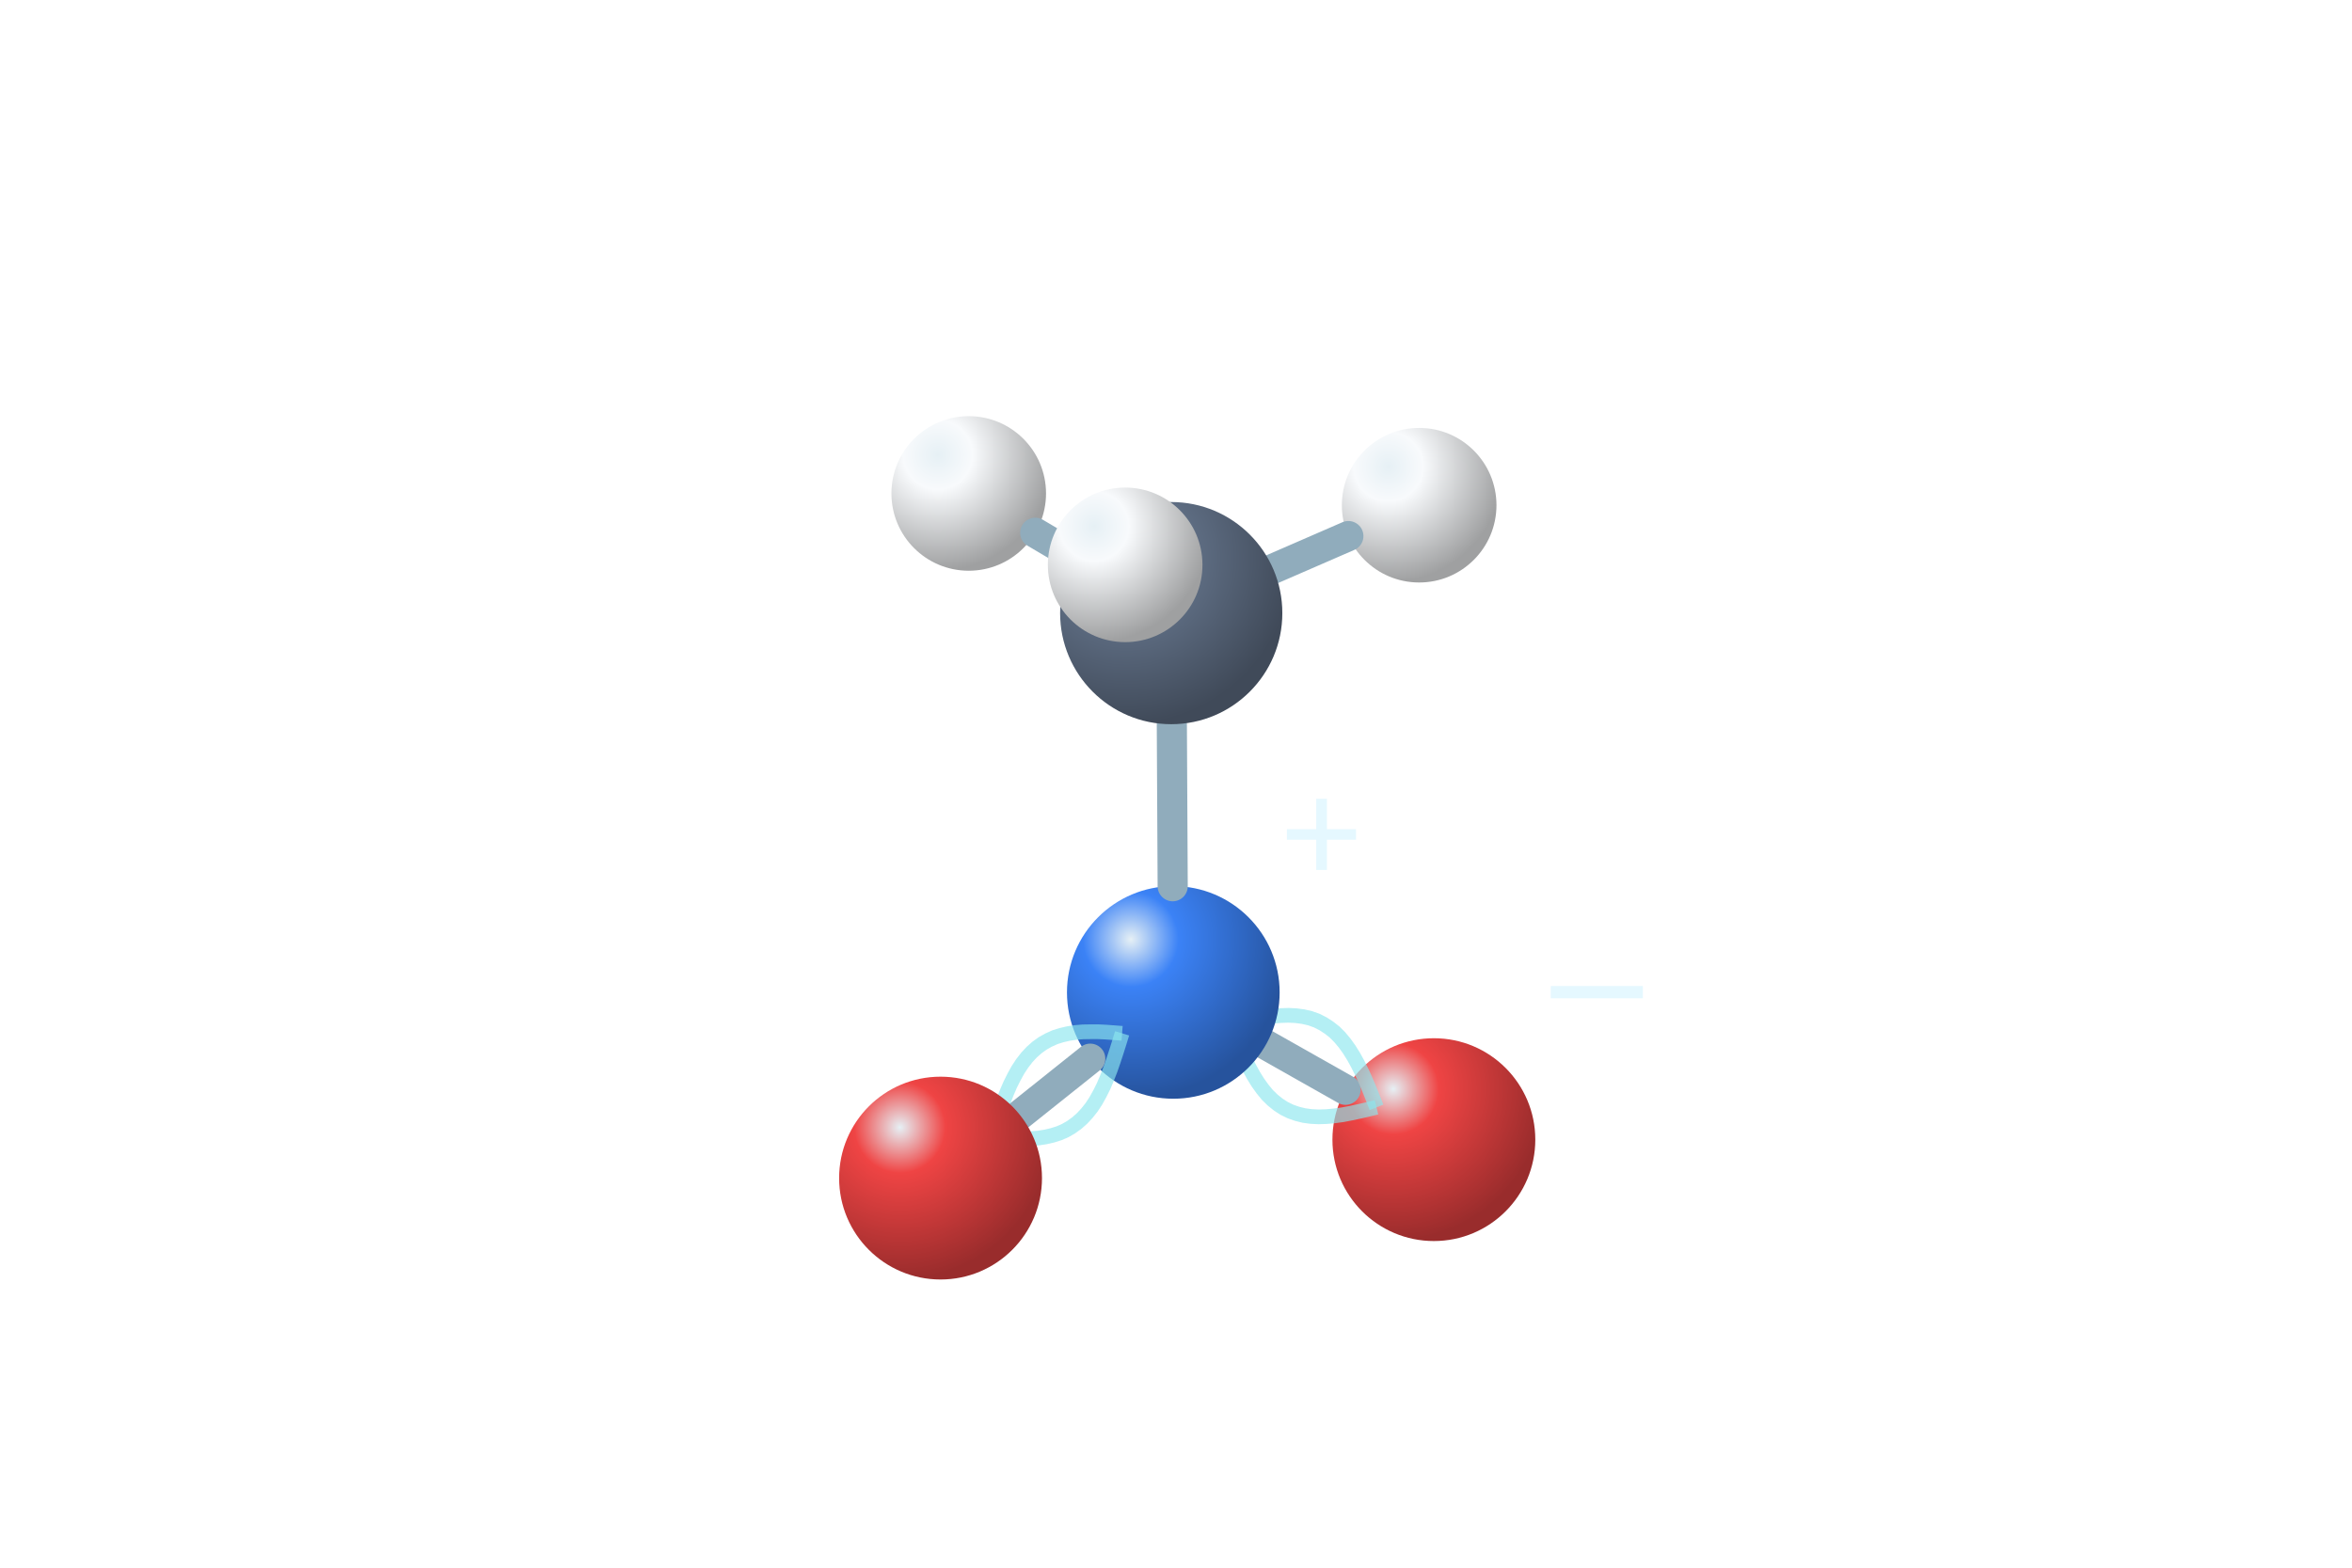
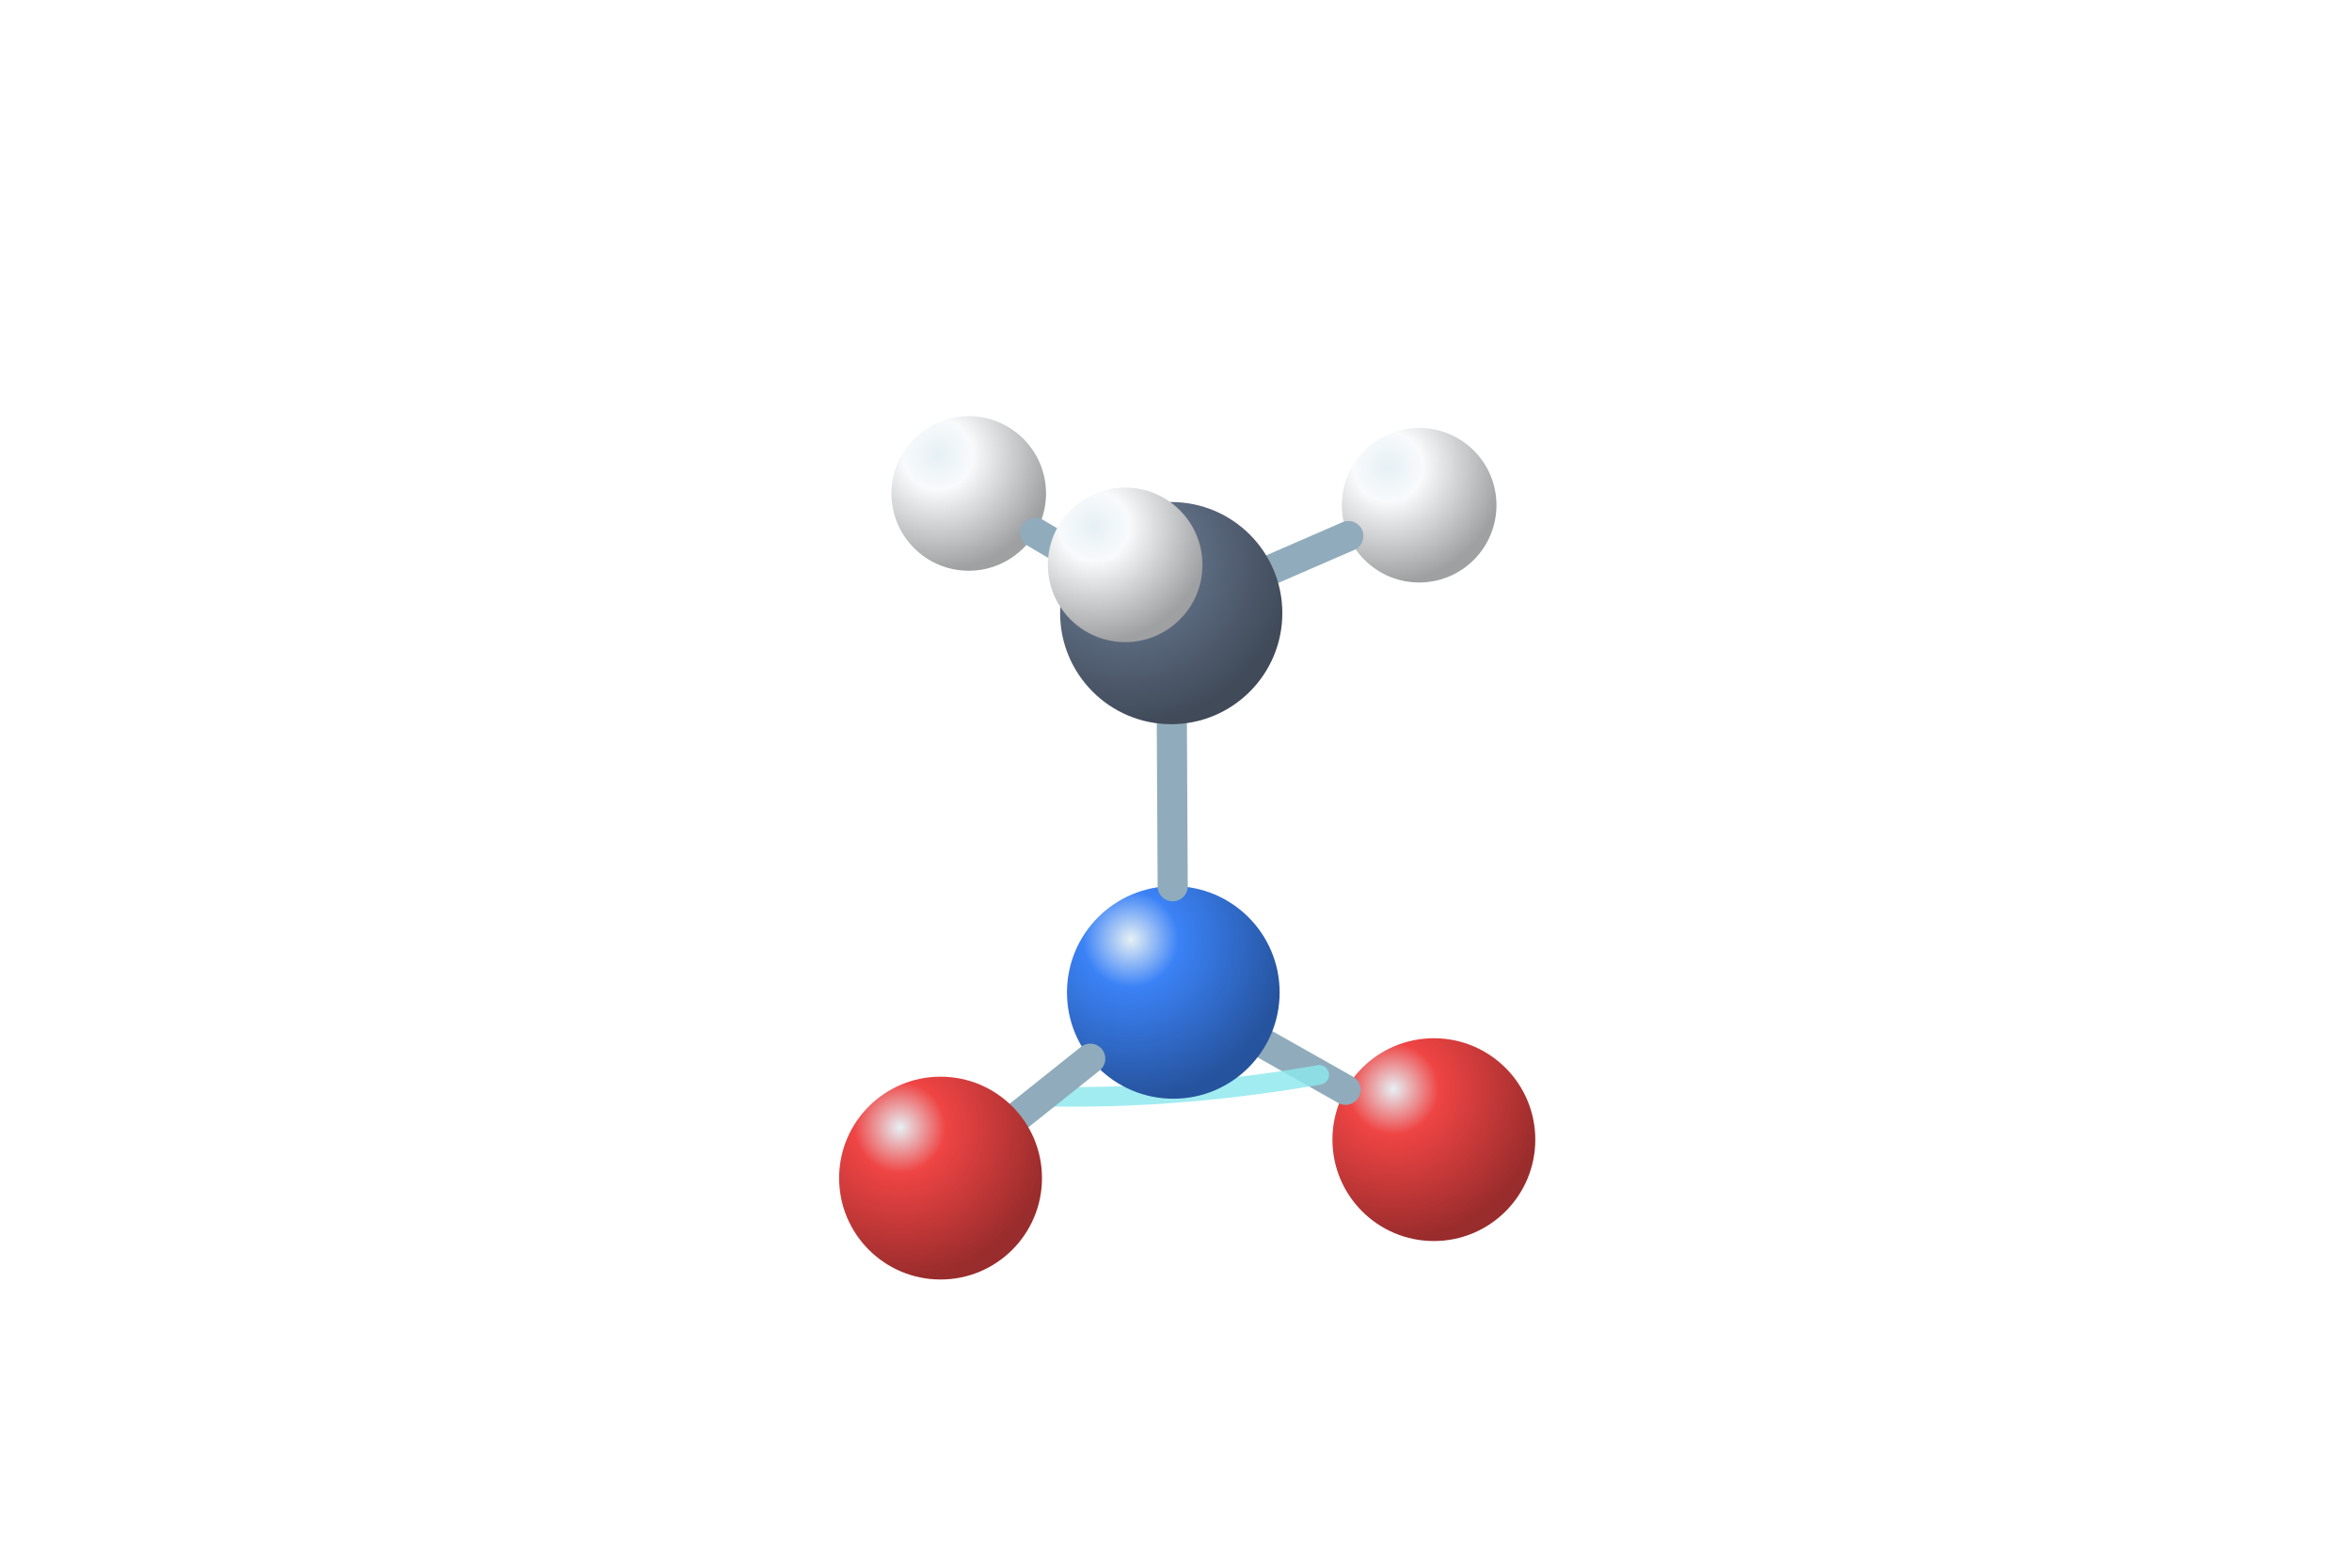
<svg xmlns="http://www.w3.org/2000/svg" viewBox="0 0 192 128">
  <defs>
    <radialGradient id="C" cx="30%" cy="25%" r="75%">
      <stop stop-color="#e6f0f5" />
      <stop offset=".3" stop-color="#64748b" />
      <stop offset="1" stop-color="#404a59" />
    </radialGradient>
    <radialGradient id="N" cx="30%" cy="25%" r="75%">
      <stop stop-color="#e6f0f5" />
      <stop offset=".3" stop-color="#3b82f6" />
      <stop offset="1" stop-color="#26539d" />
    </radialGradient>
    <radialGradient id="O" cx="30%" cy="25%" r="75%">
      <stop stop-color="#e6f0f5" />
      <stop offset=".3" stop-color="#ef4444" />
      <stop offset="1" stop-color="#992c2c" />
    </radialGradient>
    <radialGradient id="H" cx="30%" cy="25%" r="75%">
      <stop stop-color="#e6f0f5" />
      <stop offset=".3" stop-color="#f8fafc" />
      <stop offset="1" stop-color="#9fa0a1" />
    </radialGradient>
  </defs>
  <circle cx="117.05" cy="93.05" r="8.28" fill="url(#O)" />
  <path d="M103.33 85.3L109.84 88.98" stroke="#90acbc" stroke-width="2.46" stroke-linecap="round" />
-   <path d="M100.46 83.68L101.16 83.51L101.86 83.34L102.55 83.2L103.24 83.07L103.91 82.97L104.56 82.92L105.19 82.9L105.8 82.93L106.39 83.01L106.95 83.14L107.49 83.33L108 83.59L108.48 83.9L108.94 84.26L109.37 84.69L109.77 85.17L110.15 85.7L110.51 86.28L110.85 86.9L111.18 87.56L111.49 88.24L111.79 88.95L112.08 89.68L112.37 90.41" fill="none" stroke="#8ce7ee" stroke-opacity=".65" stroke-width="1.2" />
-   <path d="M100.46 83.68L100.75 84.41L101.04 85.13L101.34 85.84L101.65 86.53L101.98 87.18L102.32 87.8L102.68 88.38L103.06 88.91L103.46 89.4L103.89 89.82L104.35 90.19L104.83 90.5L105.34 90.75L105.88 90.94L106.44 91.08L107.03 91.16L107.64 91.19L108.27 91.17L108.92 91.11L109.59 91.02L110.27 90.89L110.97 90.74L111.67 90.58L112.37 90.41" fill="none" stroke="#8ce7ee" stroke-opacity=".65" stroke-width="1.2" />
  <circle cx="79.08" cy="40.29" r="6.31" fill="url(#H)" />
  <path d="M87.81 45.45L84.51 43.5" stroke="#90acbc" stroke-width="2.46" stroke-linecap="round" />
+   <path data-resonance-three-center="true" d="M85.14 89.52L85.73 89.54L86.33 89.55L86.93 89.55L87.53 89.56L88.13 89.56L88.74 89.55L89.34 89.54L89.95 89.53L90.56 89.52L91.17 89.5L91.78 89.48L92.4 89.45L93.01 89.42L93.63 89.39L94.25 89.36L94.87 89.32L95.5 89.27L96.12 89.22L96.75 89.17L97.38 89.12L98.01 89.06L98.64 89L99.28 88.94L99.91 88.87L100.55 88.8L101.19 88.72L101.83 88.64L102.48 88.56L103.12 88.47L103.77 88.38L104.42 88.29L105.07 88.19L105.72 88.09L106.38 87.98L107.03 87.88L107.69 87.76" fill="none" stroke="#8ce7ee" stroke-opacity=".82" stroke-width="1.6" stroke-linecap="round" />
  <circle cx="115.85" cy="41.25" r="6.31" fill="url(#H)" />
  <circle cx="95.78" cy="81.03" r="8.68" fill="url(#N)" />
  <path d="M103.93 46.44L110.07 43.77" stroke="#90acbc" stroke-width="2.46" stroke-linecap="round" />
  <path d="M95.66 59.13L95.73 72.36" stroke="#90acbc" stroke-width="2.46" stroke-linecap="round" />
-   <path d="M91.6 84.37L91.37 85.12L91.13 85.88L90.89 86.61L90.64 87.33L90.37 88.02L90.09 88.68L89.78 89.3L89.46 89.88L89.11 90.41L88.73 90.89L88.33 91.32L87.9 91.7L87.44 92.03L86.96 92.31L86.45 92.53L85.91 92.7L85.35 92.83L84.77 92.92L84.16 92.97L83.54 92.99L82.91 92.98L82.27 92.95L81.62 92.91L80.96 92.86" fill="none" stroke="#8ce7ee" stroke-opacity=".65" stroke-width="1.2" />
  <path d="M89 86.44L83.25 91.03" stroke="#90acbc" stroke-width="2.46" stroke-linecap="round" />
  <circle cx="95.61" cy="50.06" r="9.07" fill="url(#C)" />
-   <path d="M91.6 84.37L90.95 84.32L90.29 84.27L89.65 84.24L89.02 84.24L88.4 84.25L87.79 84.3L87.21 84.39L86.65 84.52L86.11 84.69L85.6 84.92L85.12 85.19L84.66 85.52L84.23 85.9L83.83 86.33L83.45 86.82L83.1 87.35L82.78 87.93L82.47 88.55L82.19 89.2L81.92 89.89L81.67 90.61L81.43 91.35L81.19 92.1L80.96 92.86" fill="none" stroke="#8ce7ee" stroke-opacity=".65" stroke-width="1.2" />
  <circle cx="76.78" cy="96.19" r="8.28" fill="url(#O)" />
  <circle cx="91.85" cy="46.12" r="6.31" fill="url(#H)" />
-   <text x="104.46" y="72.36" fill="#e5f8ff" font-size="12" font-family="sans-serif">+</text>
-   <text x="125.33" y="84.77" fill="#e5f8ff" font-size="12" font-family="sans-serif">−</text>
</svg>
